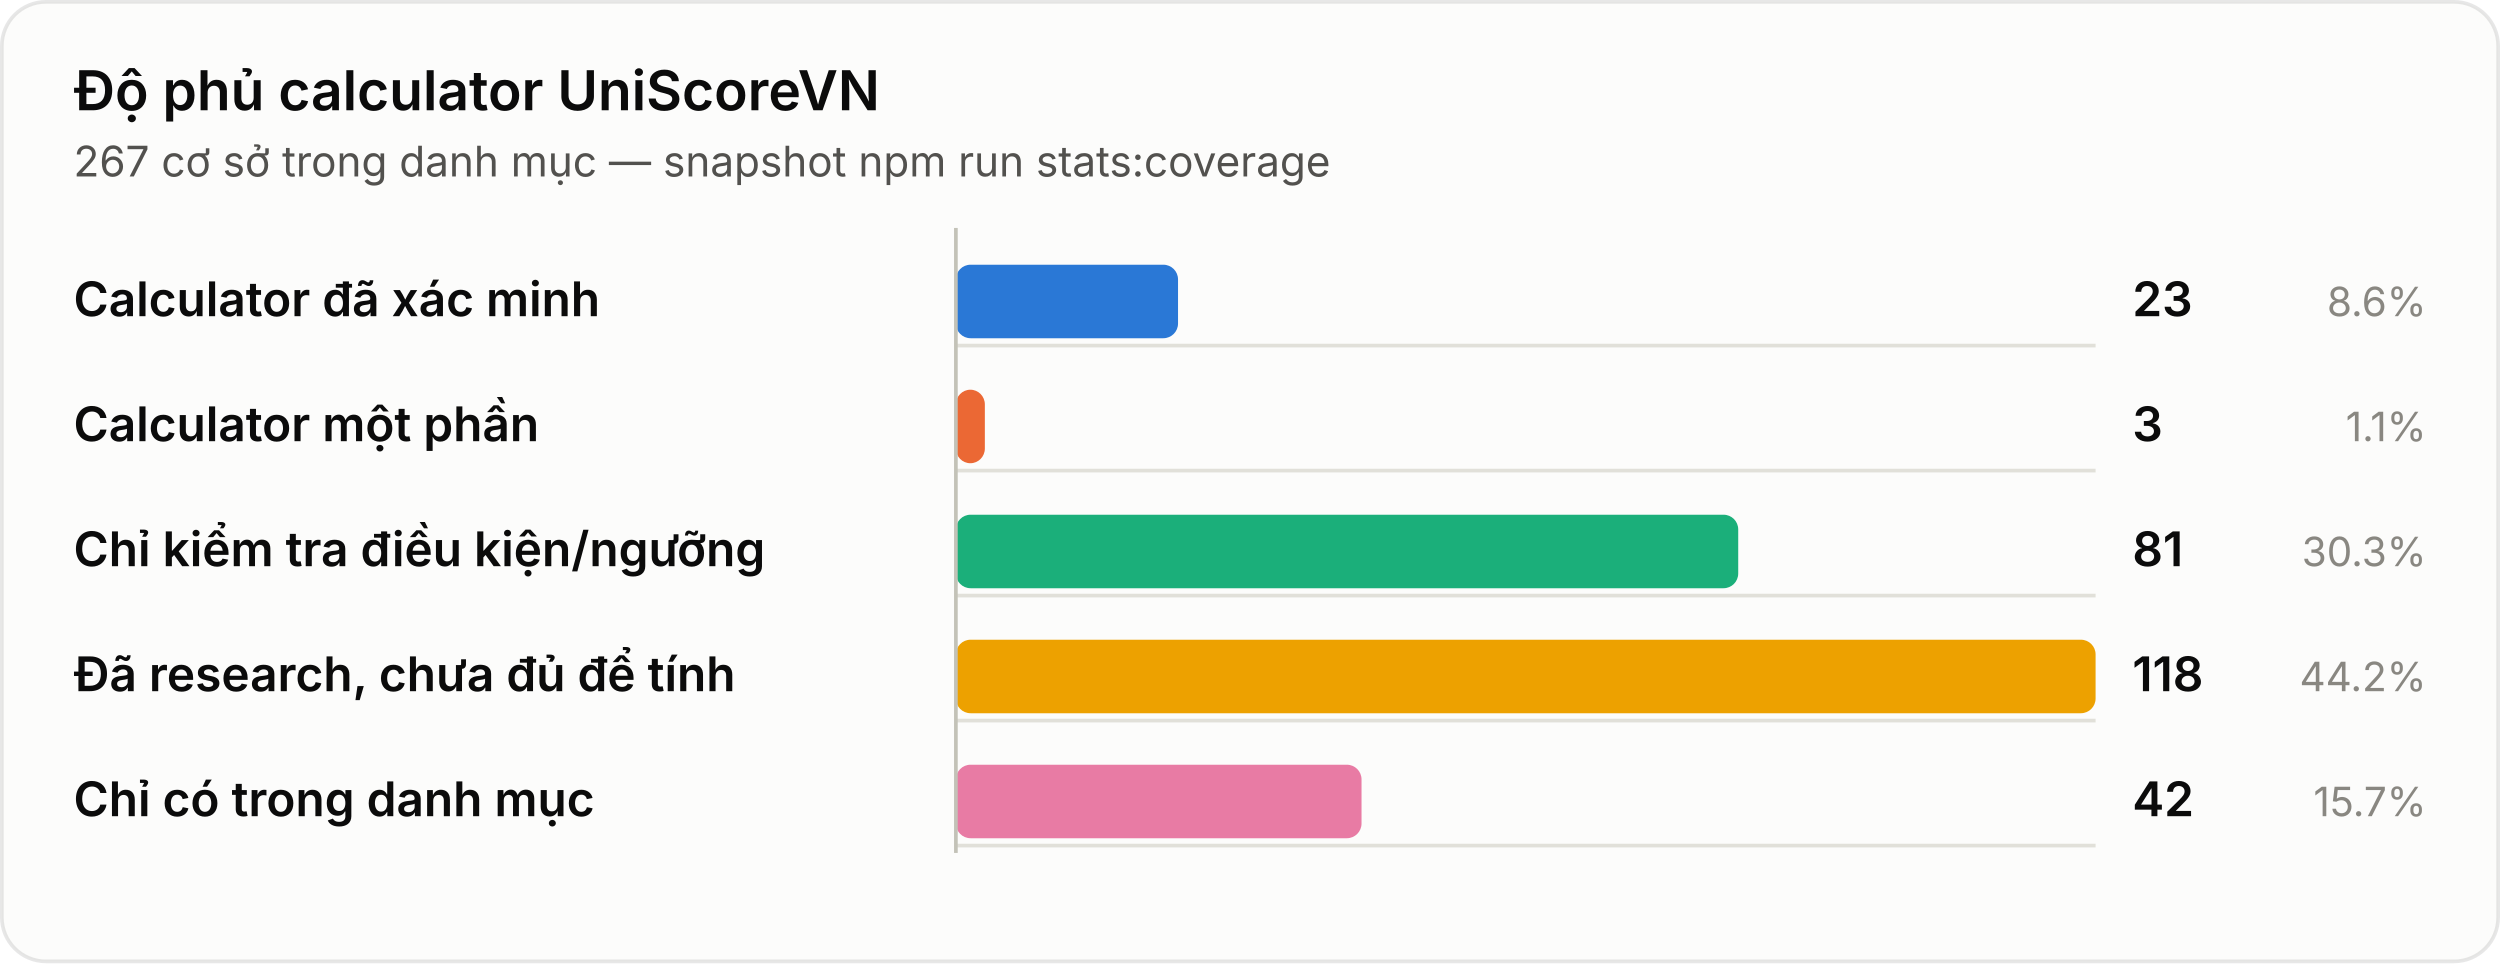
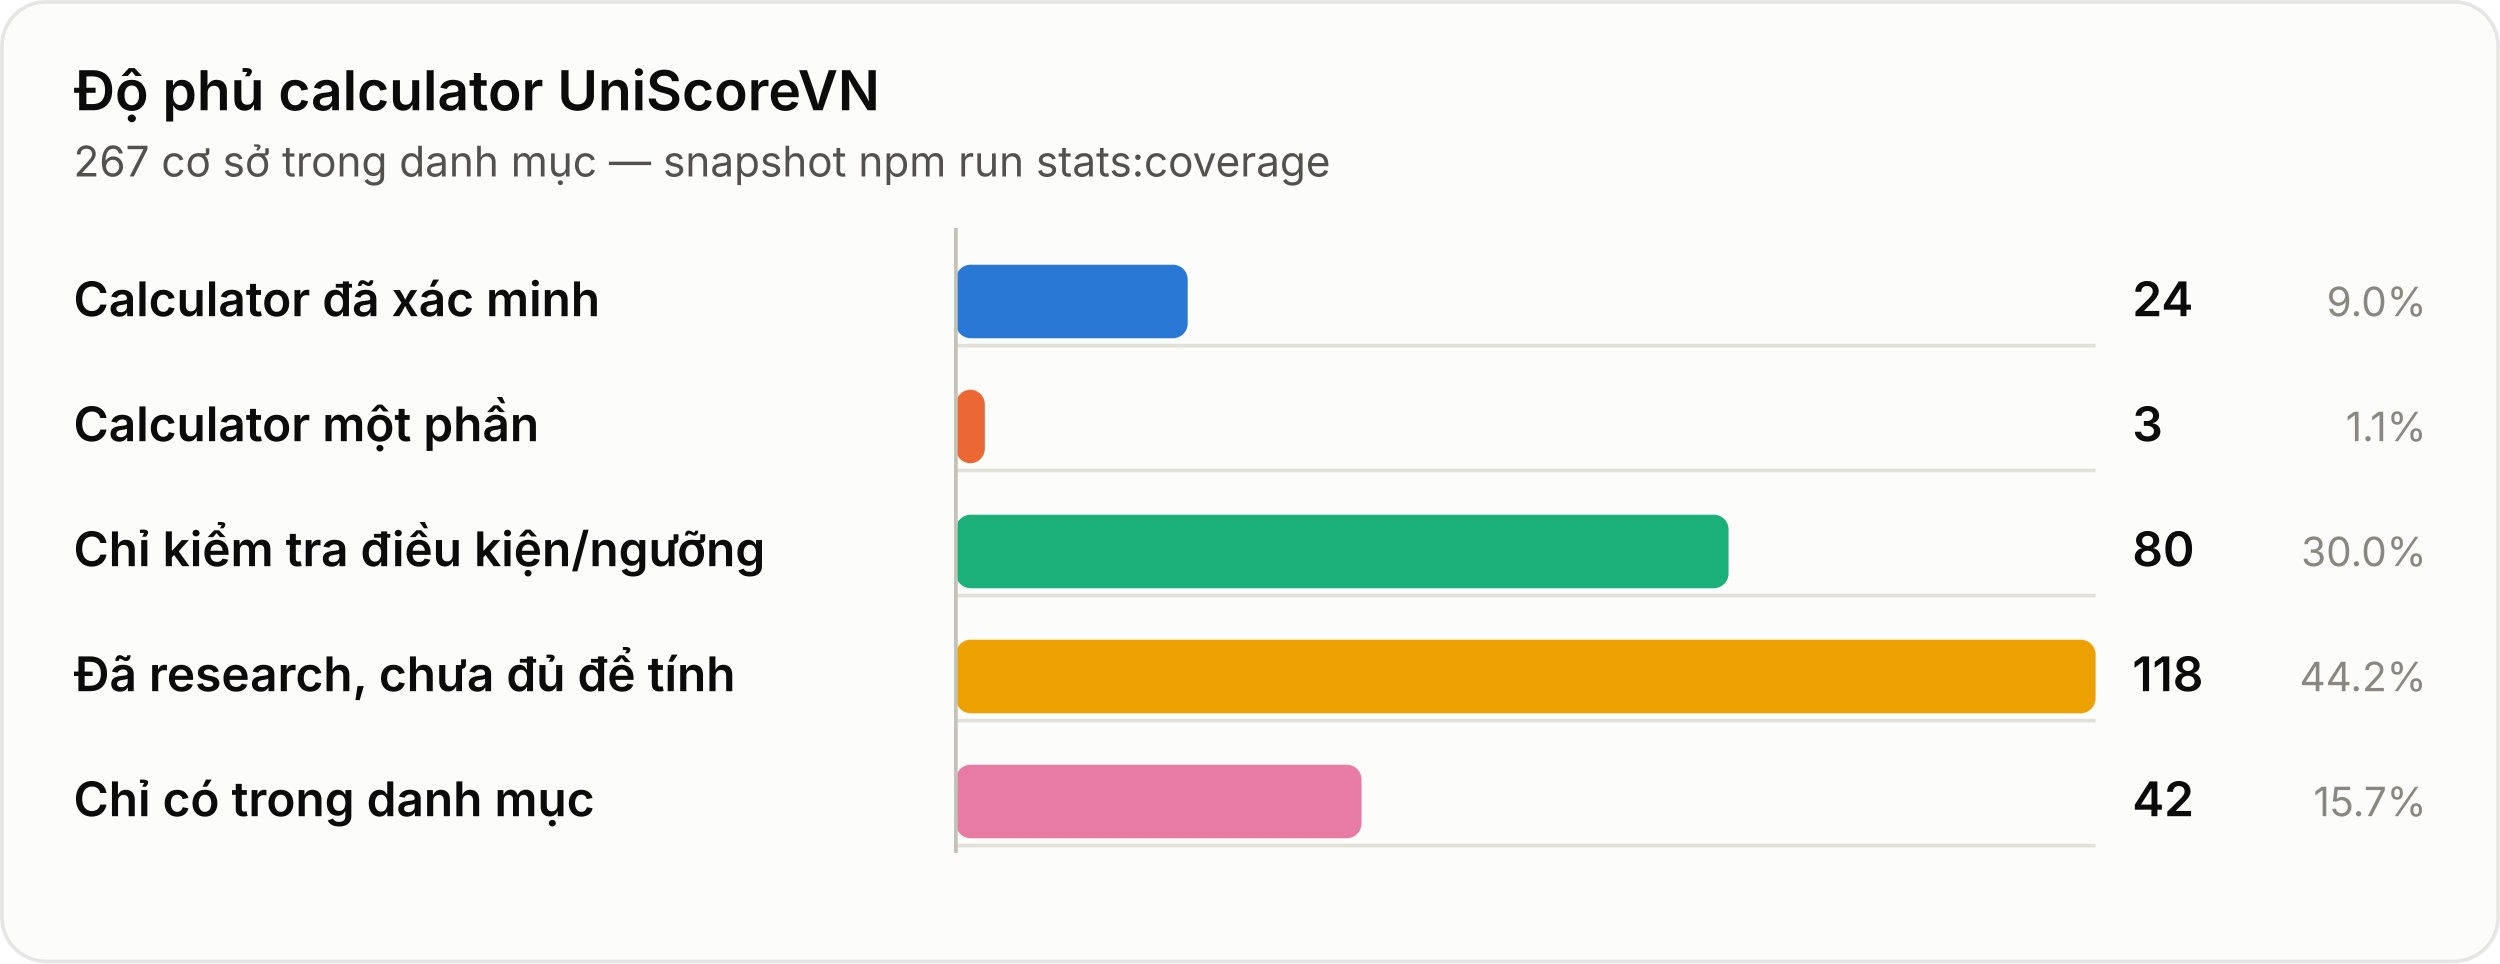
<svg xmlns="http://www.w3.org/2000/svg" width="680" height="262" viewBox="0 0 680 262" font-family="system-ui, -apple-system, Segoe UI, sans-serif">
  <rect x="0.5" y="0.5" width="679" height="261" rx="12" fill="#fcfcfb" stroke="rgba(11,11,11,0.10)" />
  <text x="20" y="30" font-size="15" font-weight="600" fill="#0b0b0b">Độ phủ calculator UniScoreVN</text>
  <text x="20" y="48" font-size="11.5" fill="#52514e">267 cơ sở trong danh mục — snapshot npm run stats:coverage</text>
  <g transform="translate(20, 10)">
    <text x="0" y="76" font-size="13" font-weight="600" fill="#0b0b0b">Calculator đã xác minh</text>
    <line x1="240" y1="84" x2="550" y2="84" stroke="#e1e0d9" stroke-width="1" />
-     <rect x="240" y="62" width="60.424" height="20" rx="4" fill="#2a78d6" />
-     <text x="560" y="76" font-size="13" font-weight="600" fill="#0b0b0b" text-anchor="start">23</text>
-     <text x="640" y="76" font-size="11" fill="#898781" text-anchor="end">8.6%</text>
+     <rect x="240" y="62" width="63.051" height="20" rx="4" fill="#2a78d6" />
+     <text x="560" y="76" font-size="13" font-weight="600" fill="#0b0b0b" text-anchor="start">24</text>
+     <text x="640" y="76" font-size="11" fill="#898781" text-anchor="end">9.0%</text>
    <text x="0" y="110" font-size="13" font-weight="600" fill="#0b0b0b">Calculator một phần</text>
    <line x1="240" y1="118" x2="550" y2="118" stroke="#e1e0d9" stroke-width="1" />
    <rect x="240" y="96" width="7.881" height="20" rx="4" fill="#eb6834" />
    <text x="560" y="110" font-size="13" font-weight="600" fill="#0b0b0b" text-anchor="start">3</text>
    <text x="640" y="110" font-size="11" fill="#898781" text-anchor="end">1.1%</text>
    <text x="0" y="144" font-size="13" font-weight="600" fill="#0b0b0b">Chỉ kiểm tra điều kiện/ngưỡng</text>
    <line x1="240" y1="152" x2="550" y2="152" stroke="#e1e0d9" stroke-width="1" />
-     <rect x="240" y="130" width="212.797" height="20" rx="4" fill="#1baf7a" />
-     <text x="560" y="144" font-size="13" font-weight="600" fill="#0b0b0b" text-anchor="start">81</text>
-     <text x="640" y="144" font-size="11" fill="#898781" text-anchor="end">30.3%</text>
+     <rect x="240" y="130" width="210.169" height="20" rx="4" fill="#1baf7a" />
+     <text x="560" y="144" font-size="13" font-weight="600" fill="#0b0b0b" text-anchor="start">80</text>
+     <text x="640" y="144" font-size="11" fill="#898781" text-anchor="end">30.0%</text>
    <text x="0" y="178" font-size="13" font-weight="600" fill="#0b0b0b">Đã research, chưa đủ để tính</text>
    <line x1="240" y1="186" x2="550" y2="186" stroke="#e1e0d9" stroke-width="1" />
    <rect x="240" y="164" width="310" height="20" rx="4" fill="#eda100" />
    <text x="560" y="178" font-size="13" font-weight="600" fill="#0b0b0b" text-anchor="start">118</text>
    <text x="640" y="178" font-size="11" fill="#898781" text-anchor="end">44.2%</text>
    <text x="0" y="212" font-size="13" font-weight="600" fill="#0b0b0b">Chỉ có trong danh mục</text>
    <line x1="240" y1="220" x2="550" y2="220" stroke="#e1e0d9" stroke-width="1" />
    <rect x="240" y="198" width="110.339" height="20" rx="4" fill="#e87ba4" />
    <text x="560" y="212" font-size="13" font-weight="600" fill="#0b0b0b" text-anchor="start">42</text>
    <text x="640" y="212" font-size="11" fill="#898781" text-anchor="end">15.7%</text>
    <line x1="240" y1="52" x2="240" y2="222" stroke="#c3c2b7" stroke-width="1" />
  </g>
</svg>
